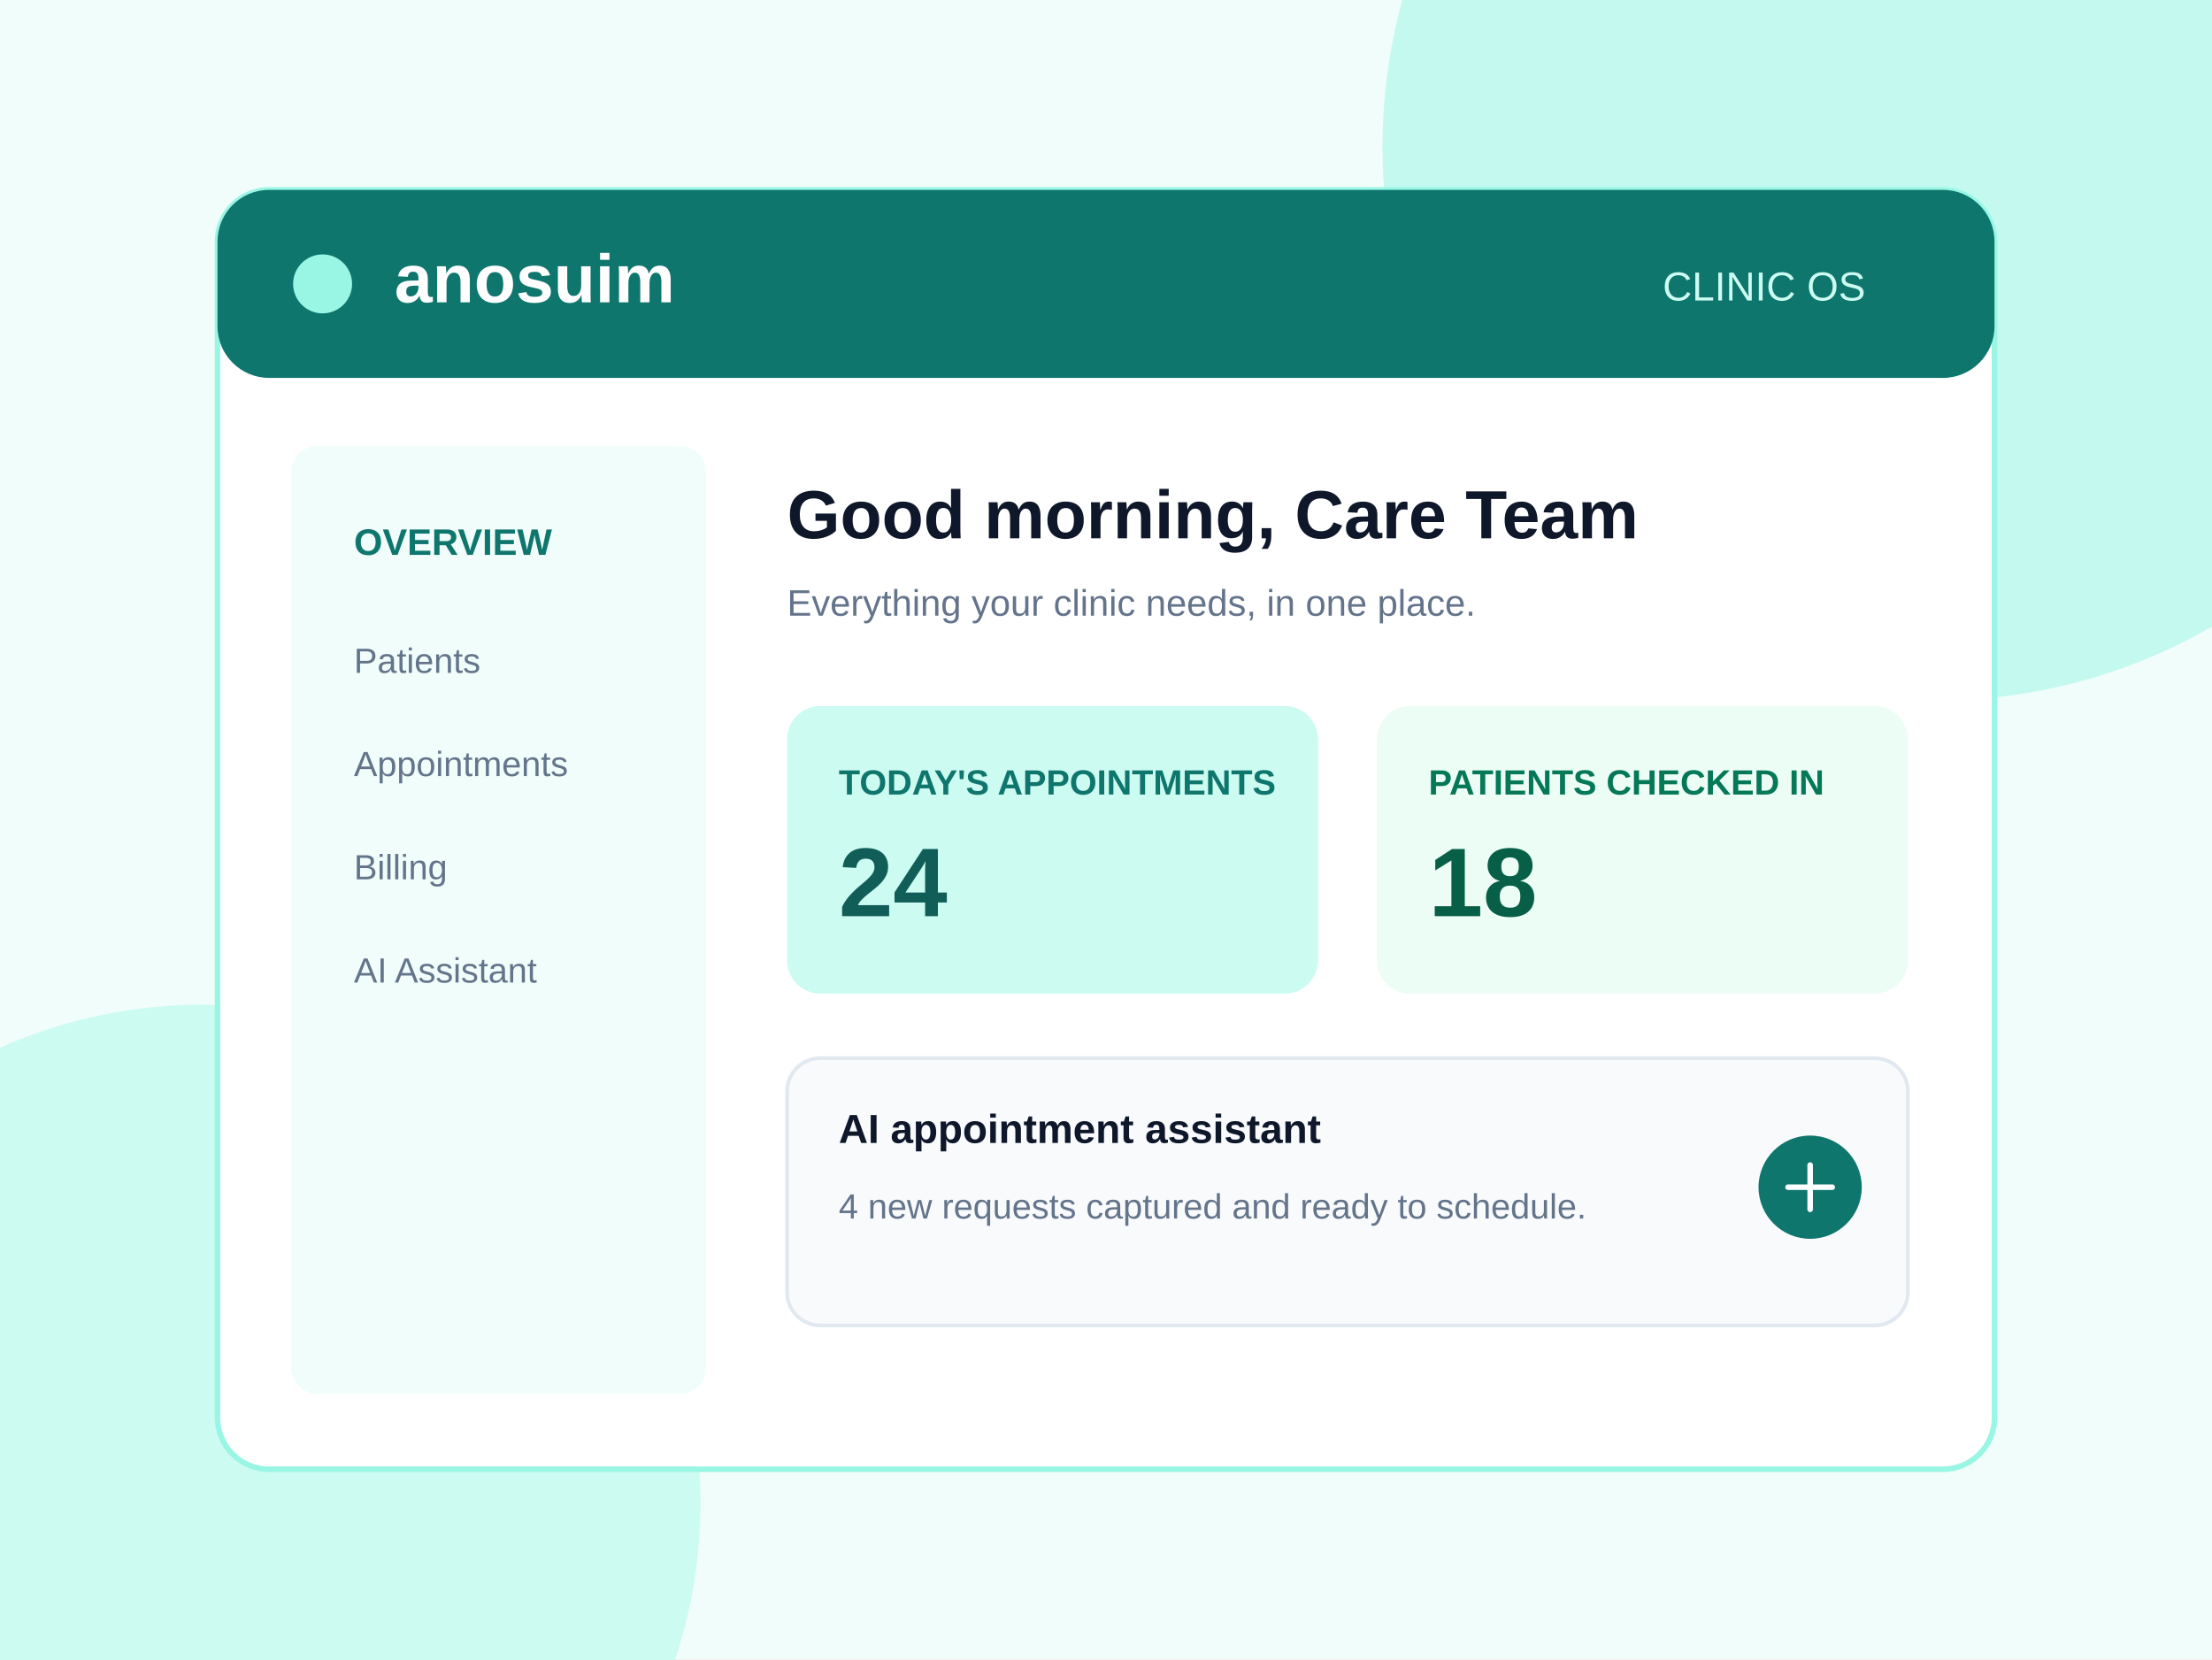
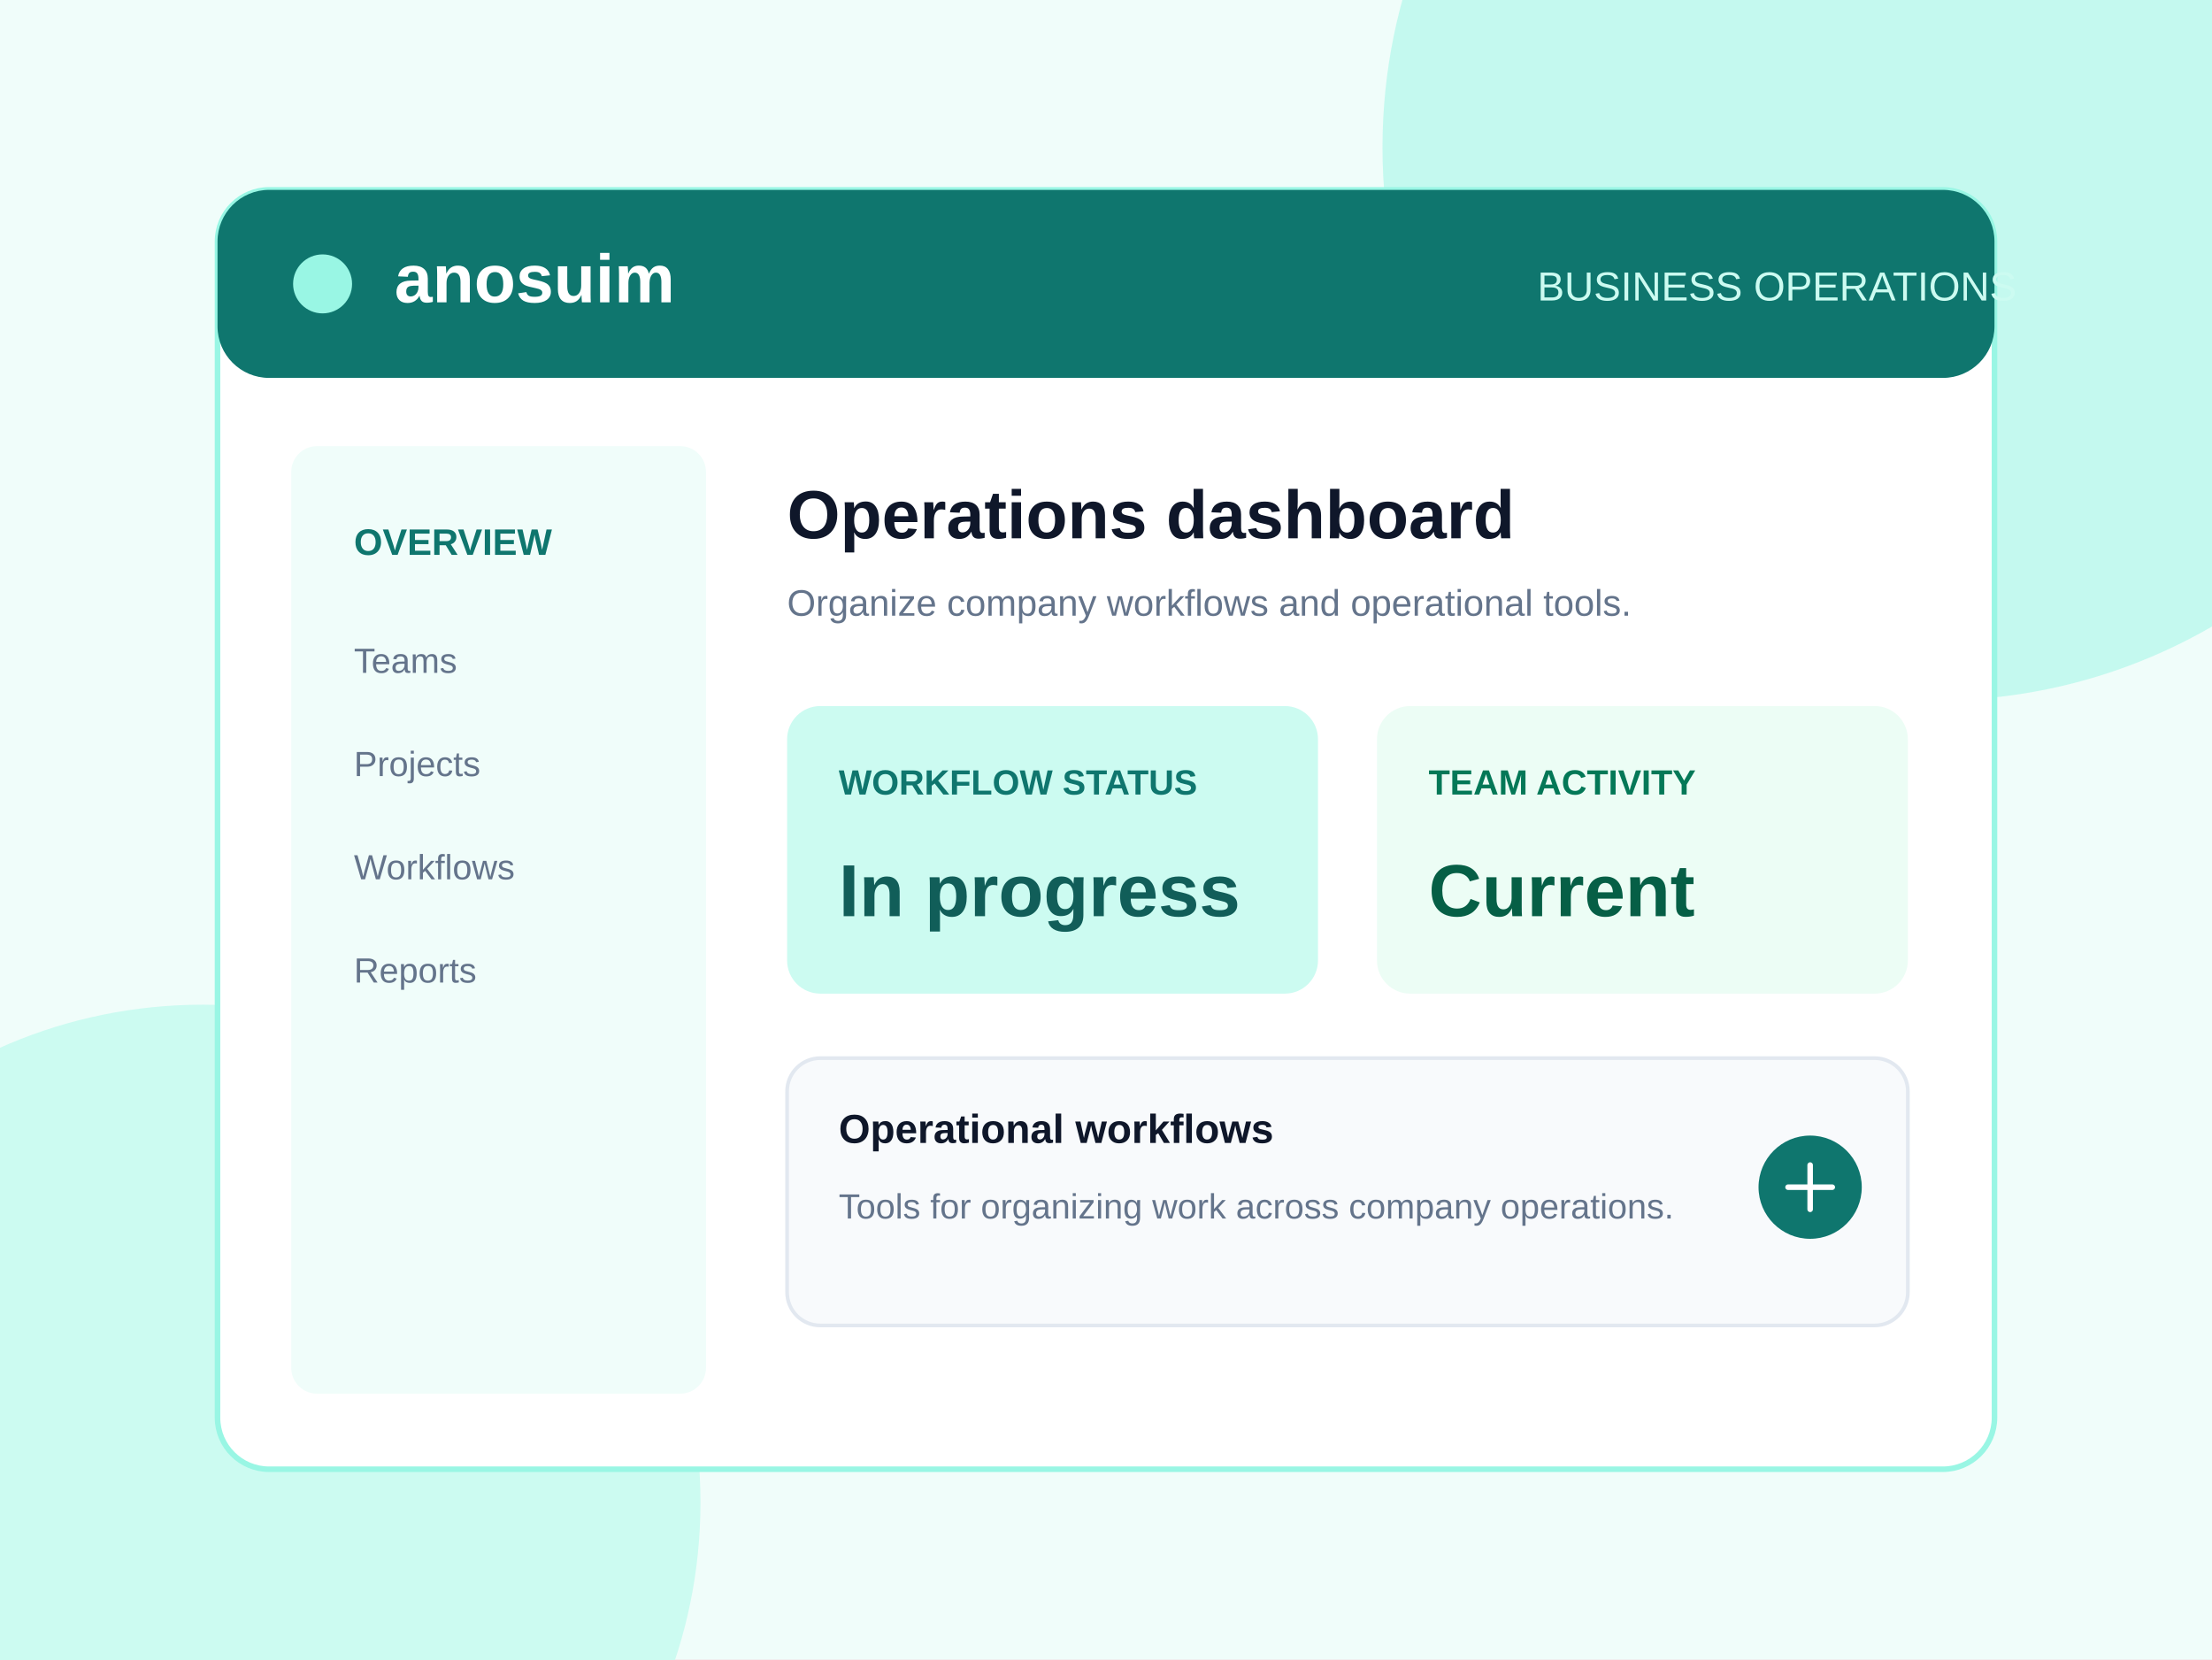
<svg xmlns="http://www.w3.org/2000/svg" width="1200" height="900" viewBox="0 0 1200 900" fill="none">
  <rect width="1200" height="900" fill="#F0FDFA" />
  <circle cx="1050" cy="80" r="300" fill="#99F6E4" fill-opacity=".5" />
  <circle cx="110" cy="815" r="270" fill="#CCFBF1" />
  <rect x="118" y="103" width="964" height="694" rx="28" fill="white" stroke="#99F6E4" stroke-width="3" />
  <rect x="118" y="103" width="964" height="102" rx="28" fill="#0F766E" />
  <circle cx="175" cy="154" r="16" fill="#99F6E4" />
  <text x="214" y="164" fill="white" font-family="Arial, sans-serif" font-size="37" font-weight="700">anosuim</text>
-   <text x="902" y="163" fill="#CCFBF1" font-family="Arial, sans-serif" font-size="22">CLINIC OS</text>
+   <text x="834" y="163" fill="#CCFBF1" font-family="Arial, sans-serif" font-size="22">BUSINESS OPERATIONS</text>
  <rect x="158" y="242" width="225" height="514" rx="14" fill="#F0FDFA" />
  <text x="192" y="301" fill="#0F766E" font-family="Arial, sans-serif" font-size="20" font-weight="700">OVERVIEW</text>
-   <text x="192" y="365" fill="#64748B" font-family="Arial, sans-serif" font-size="19">Patients</text>
-   <text x="192" y="421" fill="#64748B" font-family="Arial, sans-serif" font-size="19">Appointments</text>
-   <text x="192" y="477" fill="#64748B" font-family="Arial, sans-serif" font-size="19">Billing</text>
-   <text x="192" y="533" fill="#64748B" font-family="Arial, sans-serif" font-size="19">AI Assistant</text>
-   <text x="427" y="292" fill="#0F172A" font-family="Arial, sans-serif" font-size="37" font-weight="700">Good morning, Care Team</text>
-   <text x="427" y="334" fill="#64748B" font-family="Arial, sans-serif" font-size="20">Everything your clinic needs, in one place.</text>
+   <text x="192" y="365" fill="#64748B" font-family="Arial, sans-serif" font-size="19">Teams</text>
+   <text x="192" y="421" fill="#64748B" font-family="Arial, sans-serif" font-size="19">Projects</text>
+   <text x="192" y="477" fill="#64748B" font-family="Arial, sans-serif" font-size="19">Workflows</text>
+   <text x="192" y="533" fill="#64748B" font-family="Arial, sans-serif" font-size="19">Reports</text>
+   <text x="427" y="292" fill="#0F172A" font-family="Arial, sans-serif" font-size="37" font-weight="700">Operations dashboard</text>
+   <text x="427" y="334" fill="#64748B" font-family="Arial, sans-serif" font-size="20">Organize company workflows and operational tools.</text>
  <rect x="427" y="383" width="288" height="156" rx="18" fill="#CCFBF1" />
-   <text x="455" y="431" fill="#0F766E" font-family="Arial, sans-serif" font-size="19" font-weight="700">TODAY'S APPOINTMENTS</text>
-   <text x="455" y="497" fill="#115E59" font-family="Arial, sans-serif" font-size="53" font-weight="700">24</text>
+   <text x="455" y="431" fill="#0F766E" font-family="Arial, sans-serif" font-size="19" font-weight="700">WORKFLOW STATUS</text>
+   <text x="455" y="497" fill="#115E59" font-family="Arial, sans-serif" font-size="40" font-weight="700">In progress</text>
  <rect x="747" y="383" width="288" height="156" rx="18" fill="#ECFDF5" />
-   <text x="775" y="431" fill="#047857" font-family="Arial, sans-serif" font-size="19" font-weight="700">PATIENTS CHECKED IN</text>
-   <text x="775" y="497" fill="#065F46" font-family="Arial, sans-serif" font-size="53" font-weight="700">18</text>
+   <text x="775" y="431" fill="#047857" font-family="Arial, sans-serif" font-size="19" font-weight="700">TEAM ACTIVITY</text>
+   <text x="775" y="497" fill="#065F46" font-family="Arial, sans-serif" font-size="40" font-weight="700">Current</text>
  <rect x="427" y="574" width="608" height="145" rx="18" fill="#F8FAFC" stroke="#E2E8F0" stroke-width="2" />
-   <text x="455" y="620" fill="#0F172A" font-family="Arial, sans-serif" font-size="22" font-weight="700">AI appointment assistant</text>
-   <text x="455" y="661" fill="#64748B" font-family="Arial, sans-serif" font-size="19">4 new requests captured and ready to schedule.</text>
+   <text x="455" y="620" fill="#0F172A" font-family="Arial, sans-serif" font-size="22" font-weight="700">Operational workflows</text>
+   <text x="455" y="661" fill="#64748B" font-family="Arial, sans-serif" font-size="19">Tools for organizing work across company operations.</text>
  <circle cx="982" cy="644" r="28" fill="#0F766E" />
  <path d="M970 644H994M982 632V656" stroke="white" stroke-width="3" stroke-linecap="round" />
</svg>
